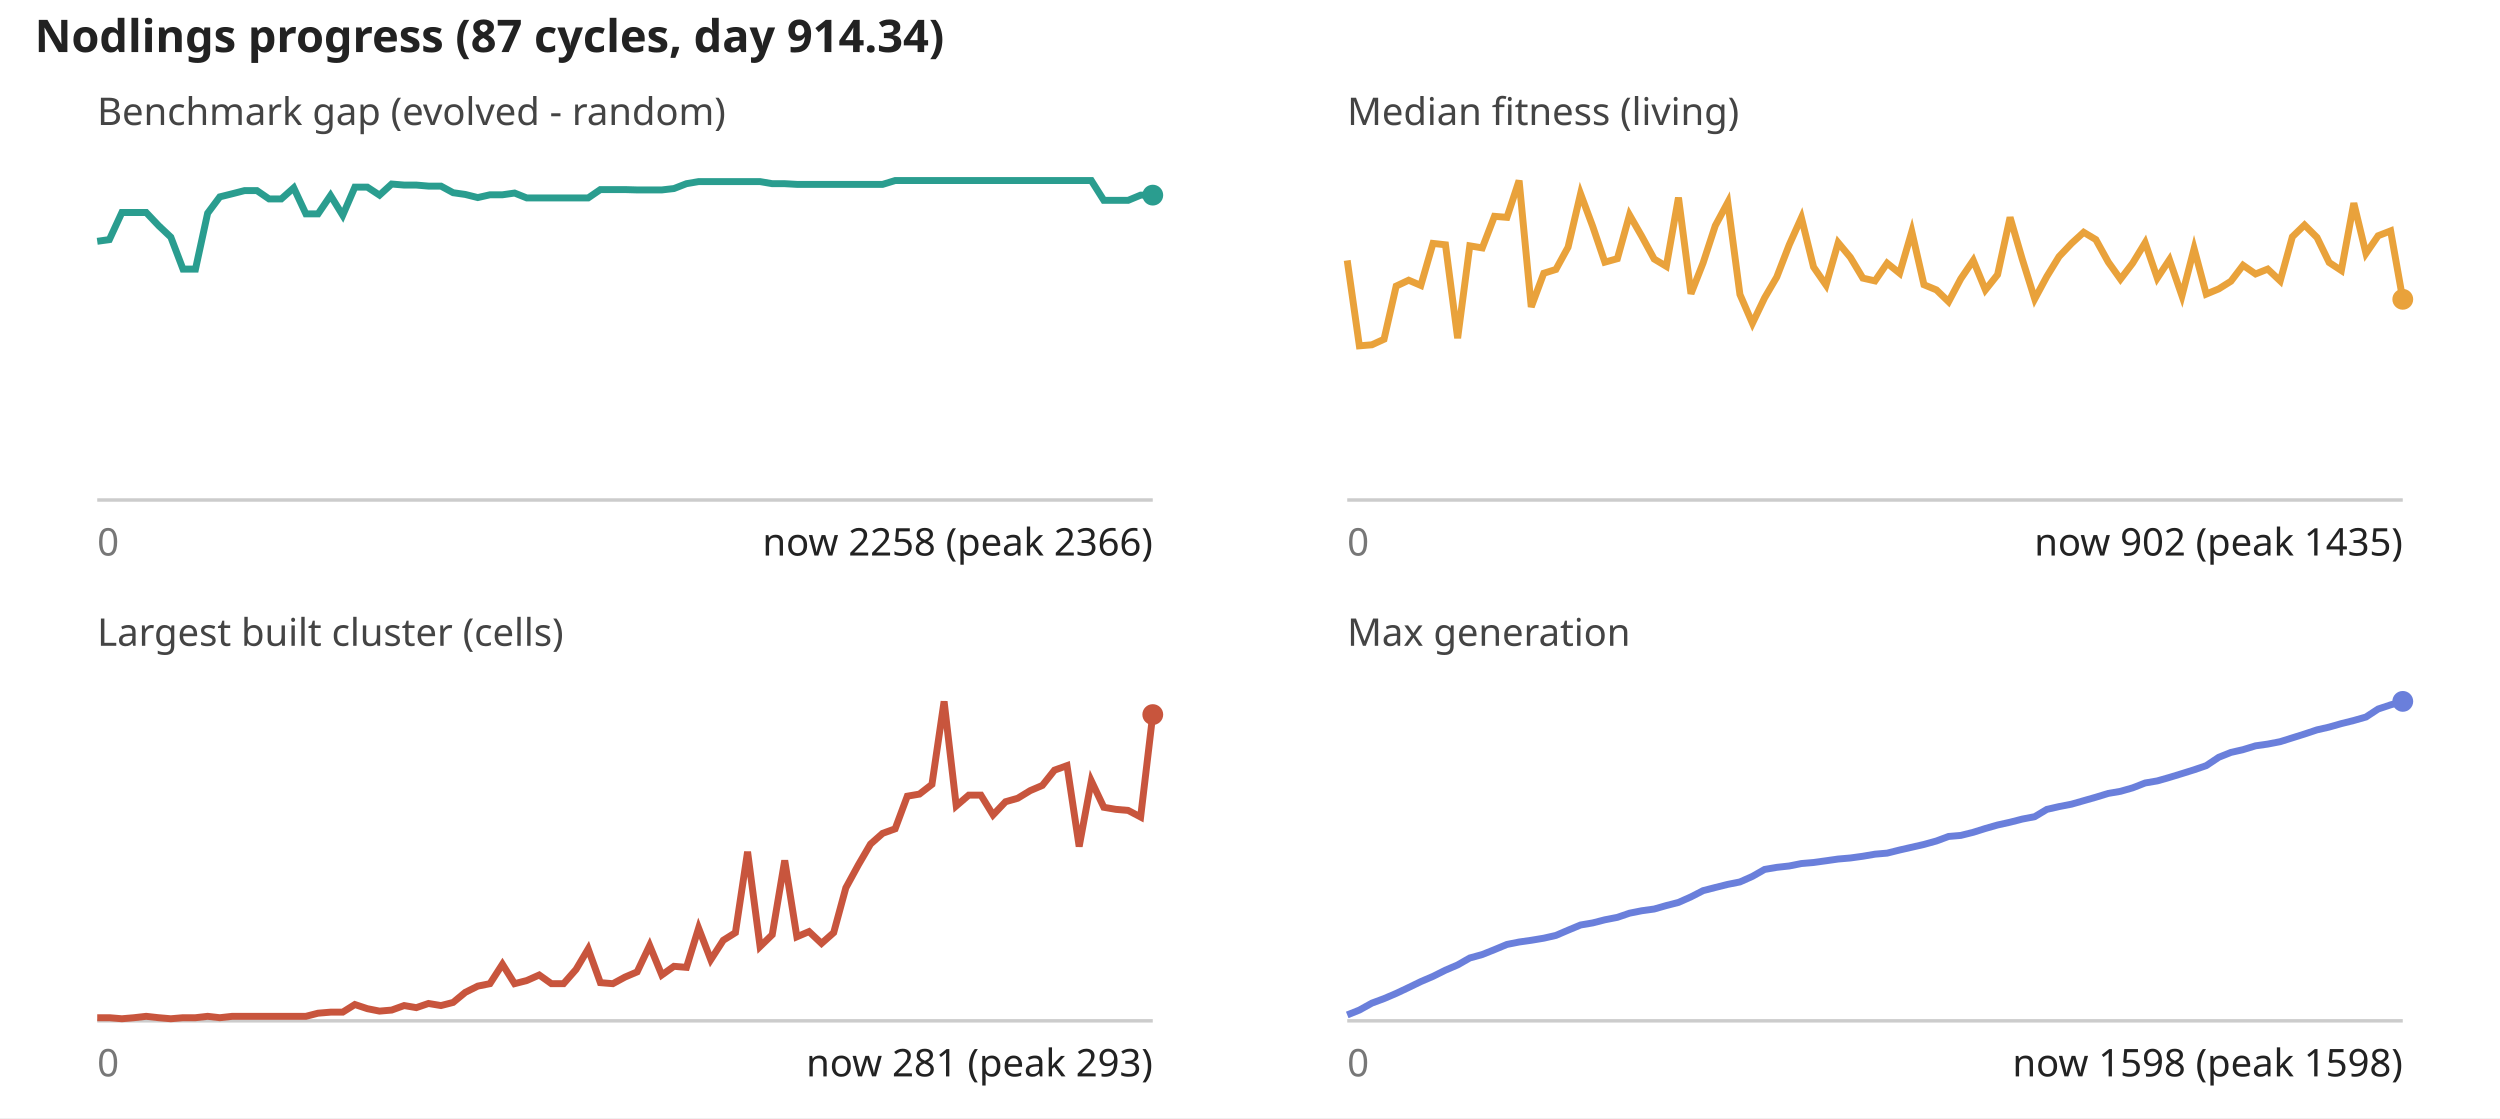
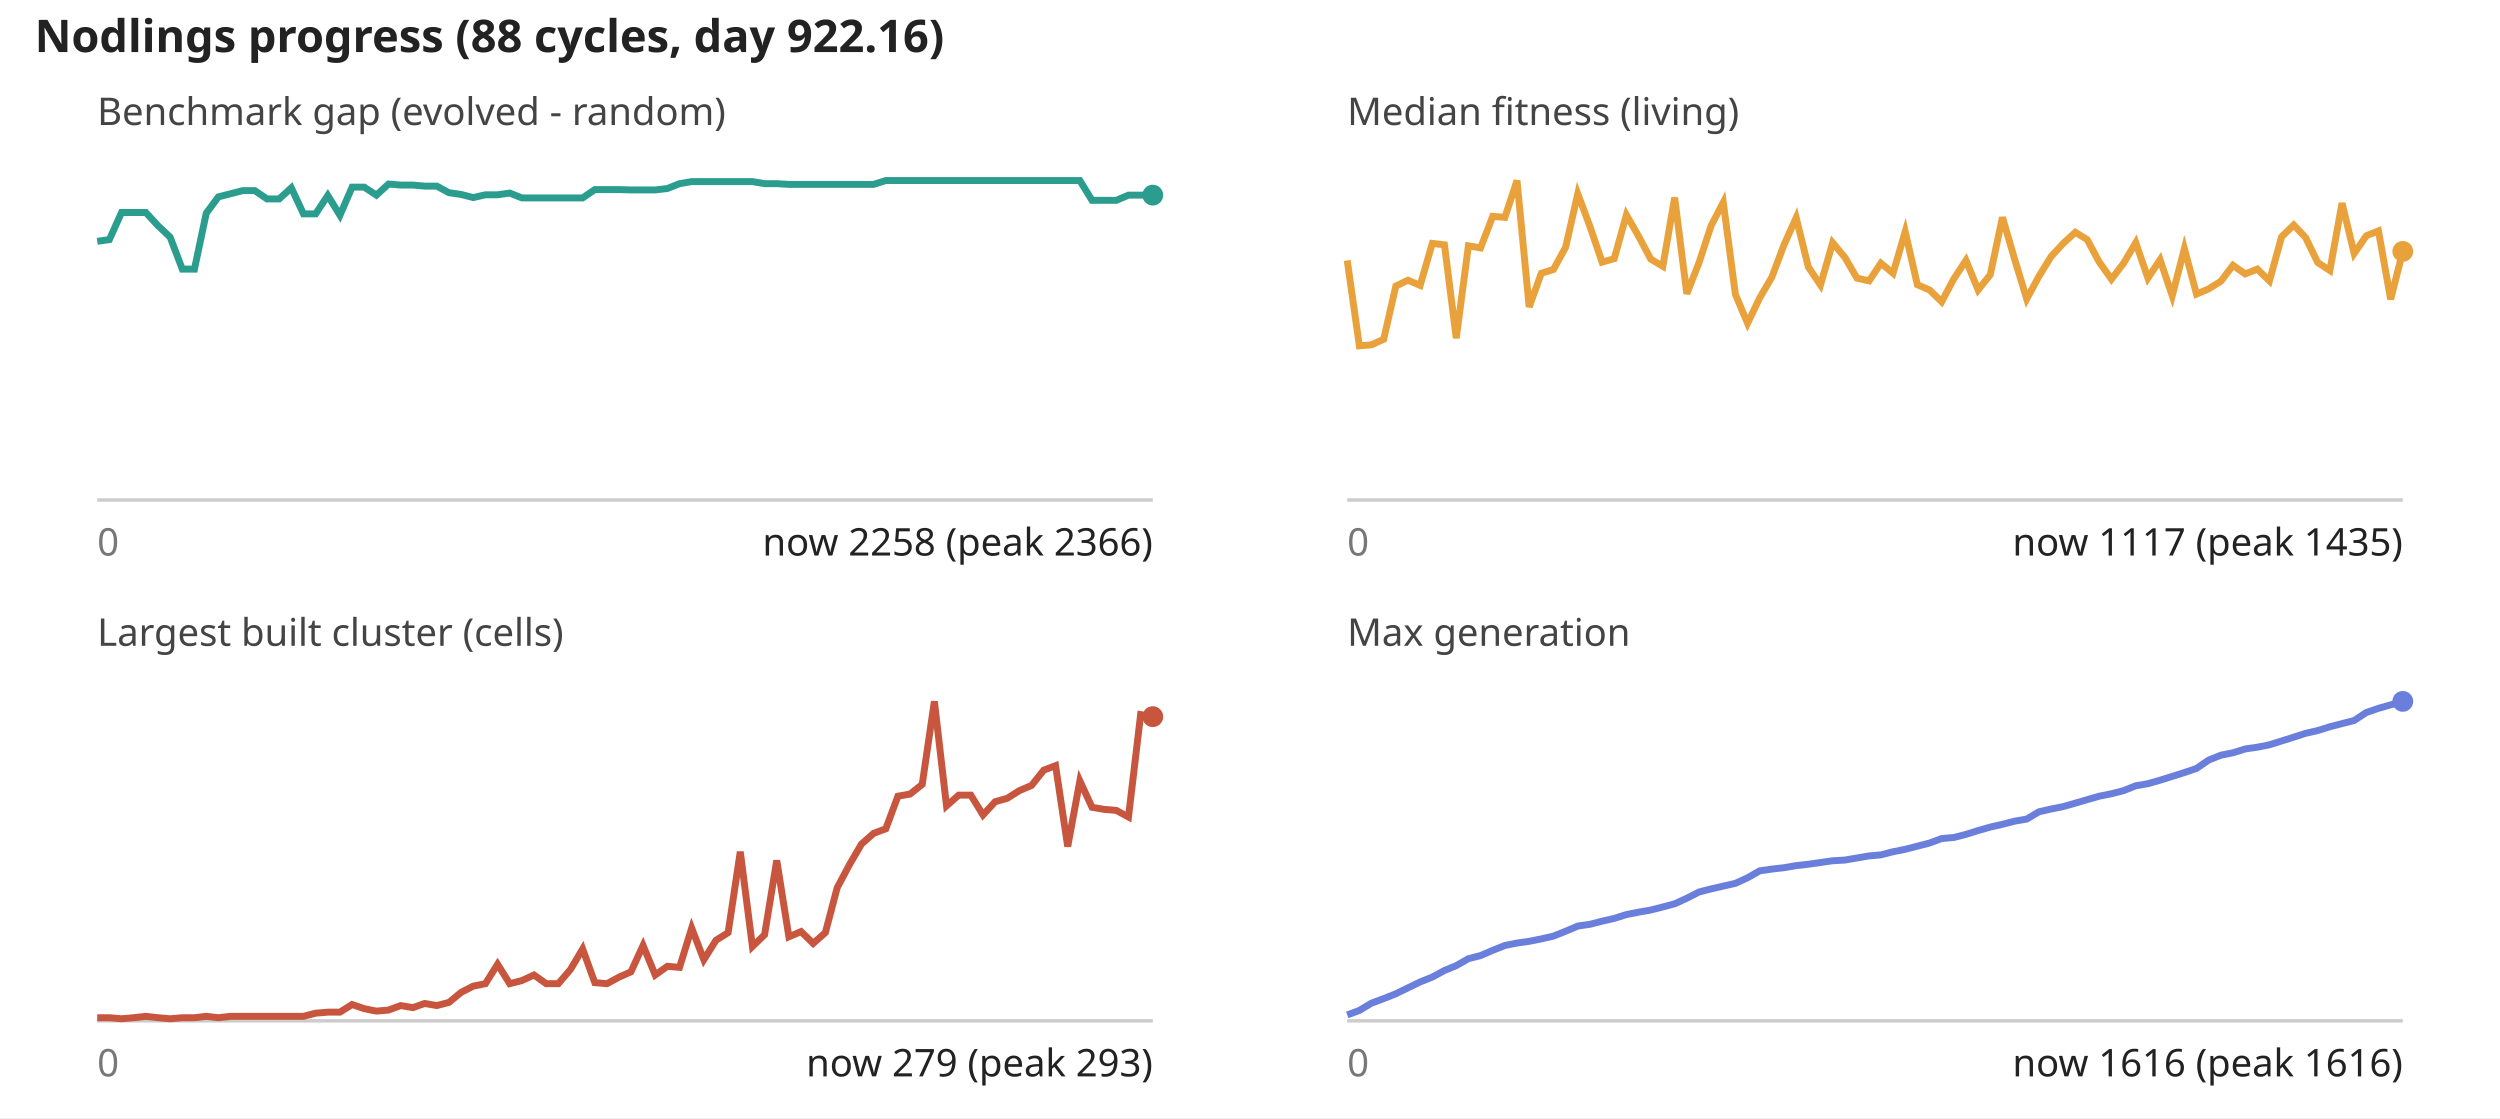
<svg xmlns="http://www.w3.org/2000/svg" viewBox="0 0 720 322" font-family="sans-serif" font-size="11">
  <rect width="100%" height="100%" fill="#fff" />
-   <text x="10" y="15" font-size="13" font-weight="bold" fill="#222">Nodlings progress (87 cycles, day 914.34)</text>
+   <text x="10" y="15" font-size="13" font-weight="bold" fill="#222">Nodlings progress (88 cycles, day 922.16)</text>
  <text x="28" y="36" fill="#444">Benchmark gap (evolved - random)</text>
  <line x1="28" y1="144" x2="332" y2="144" stroke="#ccc" />
-   <polyline fill="none" stroke="#2a9d8f" stroke-width="2" points="28.0,69.5 31.5,69.0 35.1,61.2 38.6,61.2 42.1,61.2 45.7,65.0 49.2,68.3 52.7,77.5 56.3,77.5 59.8,61.4 63.3,56.7 66.9,55.8 70.4,54.9 74.0,54.9 77.5,57.3 81.0,57.3 84.6,54.1 88.1,61.6 91.6,61.6 95.2,56.3 98.7,62.0 102.2,53.9 105.8,53.9 109.3,56.2 112.8,53.0 116.4,53.3 119.9,53.3 123.4,53.6 127.0,53.6 130.5,55.5 134.0,56.0 137.6,56.9 141.1,56.1 144.7,56.1 148.2,55.6 151.7,57.0 155.3,57.0 158.8,57.0 162.3,57.0 165.9,57.0 169.4,57.0 172.9,54.6 176.5,54.6 180.0,54.6 183.5,54.7 187.1,54.7 190.6,54.7 194.1,54.3 197.7,52.9 201.2,52.3 204.7,52.3 208.3,52.3 211.8,52.3 215.3,52.3 218.9,52.3 222.4,52.9 226.0,52.9 229.5,53.1 233.0,53.1 236.6,53.1 240.1,53.1 243.6,53.1 247.2,53.1 250.7,53.1 254.2,53.1 257.8,52.0 261.3,52.0 264.8,52.0 268.4,52.0 271.9,52.0 275.4,52.0 279.0,52.0 282.5,52.0 286.0,52.0 289.6,52.0 293.1,52.0 296.7,52.0 300.2,52.0 303.7,52.0 307.3,52.0 310.8,52.0 314.3,52.0 317.9,57.7 321.4,57.7 324.9,57.7 328.5,56.2 332.0,56.2" />
+   <polyline fill="none" stroke="#2a9d8f" stroke-width="2" points="28.0,69.5 31.5,69.0 35.0,61.2 38.5,61.2 42.0,61.2 45.5,65.0 49.0,68.3 52.5,77.5 56.0,77.5 59.4,61.4 62.9,56.7 66.4,55.8 69.9,54.9 73.4,54.9 76.9,57.3 80.4,57.3 83.9,54.1 87.4,61.6 90.9,61.6 94.4,56.3 97.9,62.0 101.4,53.9 104.9,53.9 108.4,56.2 111.9,53.0 115.4,53.3 118.9,53.3 122.3,53.6 125.8,53.6 129.3,55.5 132.8,56.0 136.3,56.9 139.8,56.1 143.3,56.1 146.8,55.6 150.3,57.0 153.8,57.0 157.3,57.0 160.8,57.0 164.3,57.0 167.8,57.0 171.3,54.6 174.8,54.6 178.3,54.6 181.7,54.7 185.2,54.7 188.7,54.7 192.2,54.3 195.7,52.9 199.2,52.3 202.7,52.3 206.2,52.3 209.7,52.3 213.2,52.3 216.7,52.3 220.2,52.9 223.7,52.9 227.2,53.1 230.7,53.1 234.2,53.1 237.7,53.1 241.1,53.1 244.6,53.1 248.1,53.1 251.6,53.1 255.1,52.0 258.6,52.0 262.1,52.0 265.6,52.0 269.1,52.0 272.6,52.0 276.1,52.0 279.6,52.0 283.1,52.0 286.6,52.0 290.1,52.0 293.6,52.0 297.1,52.0 300.6,52.0 304.0,52.0 307.5,52.0 311.0,52.0 314.5,57.7 318.0,57.7 321.5,57.7 325.0,56.2 328.5,56.2 332.0,56.2" />
  <circle cx="332.0" cy="56.2" r="3" fill="#2a9d8f" />
  <text x="28" y="160" fill="#777">0</text>
  <text x="332" y="160" text-anchor="end" fill="#222">now 2258 (peak 2366)</text>
  <text x="388" y="36" fill="#444">Median fitness (living)</text>
  <line x1="388" y1="144" x2="692" y2="144" stroke="#ccc" />
-   <polyline fill="none" stroke="#e9a23b" stroke-width="2" points="388.0,75.0 391.5,99.6 395.1,99.3 398.6,97.7 402.1,82.4 405.7,80.7 409.2,82.2 412.7,70.1 416.3,70.5 419.8,97.4 423.3,70.8 426.9,71.4 430.4,62.3 434.0,62.6 437.5,52.0 441.0,88.4 444.6,78.7 448.1,77.6 451.6,71.2 455.2,55.8 458.7,65.2 462.2,75.5 465.8,74.5 469.3,61.9 472.8,68.0 476.4,74.6 479.9,76.7 483.4,56.9 487.0,84.6 490.5,75.7 494.0,65.0 497.6,58.3 501.1,84.8 504.7,93.1 508.2,85.8 511.7,79.8 515.3,70.5 518.8,62.7 522.3,76.9 525.9,82.1 529.4,69.9 532.9,74.1 536.5,80.1 540.0,80.9 543.5,75.8 547.1,78.7 550.6,66.7 554.1,82.0 557.7,83.5 561.2,86.9 564.7,80.3 568.3,75.0 571.8,83.5 575.3,79.1 578.9,62.6 582.4,74.6 586.0,86.1 589.5,79.6 593.0,73.9 596.6,70.1 600.1,66.9 603.6,69.0 607.2,75.5 610.7,80.4 614.2,75.8 617.8,69.9 621.3,80.1 624.8,74.8 628.4,85.2 631.9,71.6 635.4,84.7 639.0,83.2 642.5,81.0 646.0,76.4 649.6,78.9 653.1,77.5 656.7,80.9 660.2,68.2 663.7,64.8 667.3,68.4 670.8,75.6 674.3,77.9 677.9,58.5 681.4,73.0 684.9,67.9 688.5,66.5 692.0,86.2" />
-   <circle cx="692.0" cy="86.2" r="3" fill="#e9a23b" />
+   <polyline fill="none" stroke="#e9a23b" stroke-width="2" points="388.0,75.0 391.5,99.6 395.0,99.3 398.5,97.7 402.0,82.4 405.5,80.7 409.0,82.2 412.5,70.1 416.0,70.5 419.4,97.4 422.9,70.8 426.4,71.4 429.9,62.3 433.4,62.6 436.9,52.0 440.4,88.4 443.9,78.7 447.4,77.6 450.9,71.2 454.4,55.8 457.9,65.2 461.4,75.5 464.9,74.5 468.4,61.9 471.9,68.0 475.4,74.6 478.9,76.7 482.3,56.9 485.8,84.6 489.3,75.7 492.8,65.0 496.3,58.3 499.8,84.8 503.3,93.1 506.8,85.8 510.3,79.8 513.8,70.5 517.3,62.7 520.8,76.9 524.3,82.1 527.8,69.9 531.3,74.1 534.8,80.1 538.3,80.9 541.7,75.8 545.2,78.7 548.7,66.7 552.2,82.0 555.7,83.5 559.2,86.9 562.7,80.3 566.2,75.0 569.7,83.5 573.2,79.1 576.7,62.6 580.2,74.6 583.7,86.1 587.2,79.6 590.7,73.9 594.2,70.1 597.7,66.9 601.1,69.0 604.6,75.5 608.1,80.4 611.6,75.8 615.1,69.9 618.6,80.1 622.1,74.8 625.6,85.2 629.1,71.6 632.6,84.7 636.1,83.2 639.6,81.0 643.1,76.4 646.6,78.9 650.1,77.5 653.6,80.9 657.1,68.2 660.6,64.8 664.0,68.4 667.5,75.6 671.0,77.9 674.5,58.5 678.0,73.0 681.5,67.9 685.0,66.5 688.5,86.2 692.0,72.4" />
+   <circle cx="692.0" cy="72.4" r="3" fill="#e9a23b" />
  <text x="388" y="160" fill="#777">0</text>
-   <text x="692" y="160" text-anchor="end" fill="#222">now 902 (peak 1435)</text>
+   <text x="692" y="160" text-anchor="end" fill="#222">now 1117 (peak 1435)</text>
  <text x="28" y="186" fill="#444">Largest built cluster (cells)</text>
  <line x1="28" y1="294" x2="332" y2="294" stroke="#ccc" />
-   <polyline fill="none" stroke="#c8553d" stroke-width="2" points="28.0,293.1 31.5,293.1 35.1,293.4 38.6,293.1 42.1,292.7 45.7,293.1 49.2,293.4 52.7,293.1 56.3,293.1 59.8,292.7 63.3,293.1 66.9,292.7 70.4,292.7 74.0,292.7 77.5,292.7 81.0,292.7 84.6,292.7 88.1,292.7 91.6,291.8 95.2,291.5 98.7,291.5 102.2,289.3 105.8,290.5 109.3,291.2 112.8,290.9 116.4,289.6 119.9,290.2 123.4,289.0 127.0,289.6 130.5,288.7 134.0,285.8 137.6,284.0 141.1,283.3 144.7,277.7 148.2,283.3 151.7,282.4 155.3,280.8 158.8,283.3 162.3,283.3 165.9,279.2 169.4,273.3 172.9,283.0 176.5,283.3 180.0,281.4 183.5,279.9 187.1,272.3 190.6,280.8 194.1,278.3 197.7,278.6 201.2,267.3 204.7,276.4 208.3,270.8 211.8,268.6 215.3,245.3 218.9,272.6 222.4,269.2 226.0,247.8 229.5,269.8 233.0,268.3 236.6,271.7 240.1,268.6 243.6,255.7 247.2,249.1 250.7,243.1 254.2,240.0 257.8,238.7 261.3,229.3 264.8,228.7 268.4,225.9 271.9,202.0 275.4,232.1 279.0,229.0 282.5,229.0 286.0,234.7 289.6,230.9 293.1,229.9 296.7,227.7 300.2,226.2 303.7,221.8 307.3,220.5 310.8,243.8 314.3,224.9 317.9,232.5 321.4,233.1 324.9,233.4 328.5,235.3 332.0,205.8" />
-   <circle cx="332.0" cy="205.8" r="3" fill="#c8553d" />
+   <polyline fill="none" stroke="#c8553d" stroke-width="2" points="28.0,293.1 31.5,293.1 35.0,293.4 38.5,293.1 42.0,292.7 45.5,293.1 49.0,293.4 52.5,293.1 56.0,293.1 59.4,292.7 62.9,293.1 66.4,292.7 69.9,292.7 73.4,292.7 76.9,292.7 80.4,292.7 83.9,292.7 87.4,292.7 90.9,291.8 94.4,291.5 97.9,291.5 101.4,289.3 104.9,290.5 108.4,291.2 111.9,290.9 115.4,289.6 118.9,290.2 122.3,289.0 125.8,289.6 129.3,288.7 132.8,285.8 136.3,284.0 139.8,283.3 143.3,277.7 146.8,283.3 150.3,282.4 153.8,280.8 157.3,283.3 160.8,283.3 164.3,279.2 167.8,273.3 171.3,283.0 174.8,283.3 178.3,281.4 181.7,279.9 185.2,272.3 188.7,280.8 192.2,278.3 195.7,278.6 199.2,267.3 202.7,276.4 206.2,270.8 209.7,268.6 213.2,245.3 216.7,272.6 220.2,269.2 223.7,247.8 227.2,269.8 230.7,268.3 234.2,271.7 237.7,268.6 241.1,255.7 244.6,249.1 248.1,243.1 251.6,240.0 255.1,238.7 258.6,229.3 262.1,228.7 265.6,225.9 269.1,202.0 272.6,232.1 276.1,229.0 279.6,229.0 283.1,234.7 286.6,230.9 290.1,229.9 293.6,227.7 297.1,226.2 300.6,221.8 304.0,220.5 307.5,243.8 311.0,224.9 314.5,232.5 318.0,233.1 321.5,233.4 325.0,235.3 328.5,205.8 332.0,206.4" />
+   <circle cx="332.0" cy="206.4" r="3" fill="#c8553d" />
  <text x="28" y="310" fill="#777">0</text>
-   <text x="332" y="310" text-anchor="end" fill="#222">now 281 (peak 293)</text>
+   <text x="332" y="310" text-anchor="end" fill="#222">now 279 (peak 293)</text>
  <text x="388" y="186" fill="#444">Max generation</text>
  <line x1="388" y1="294" x2="692" y2="294" stroke="#ccc" />
-   <polyline fill="none" stroke="#6a7fdb" stroke-width="2" points="388.0,292.3 391.5,290.9 395.1,288.9 398.6,287.6 402.1,286.1 405.7,284.4 409.2,282.7 412.7,281.2 416.3,279.4 419.8,277.9 423.3,275.9 426.9,274.9 430.4,273.5 434.0,272.0 437.5,271.3 441.0,270.8 444.6,270.2 448.1,269.4 451.6,267.9 455.2,266.4 458.7,265.8 462.2,264.9 465.8,264.2 469.3,263.0 472.8,262.3 476.4,261.8 479.9,260.8 483.4,259.9 487.0,258.3 490.5,256.5 494.0,255.6 497.6,254.7 501.1,254.0 504.7,252.4 508.2,250.4 511.7,249.8 515.3,249.4 518.8,248.7 522.3,248.4 525.9,247.9 529.4,247.4 532.9,247.1 536.5,246.6 540.0,246.0 543.5,245.7 547.1,244.8 550.6,244.0 554.1,243.2 557.7,242.2 561.2,240.9 564.7,240.6 568.3,239.7 571.8,238.6 575.3,237.6 578.9,236.8 582.4,235.9 586.0,235.2 589.5,233.1 593.0,232.3 596.6,231.6 600.1,230.6 603.6,229.6 607.2,228.5 610.7,227.9 614.2,226.9 617.8,225.5 621.3,224.9 624.8,223.9 628.4,222.8 631.9,221.7 635.4,220.5 639.0,218.1 642.5,216.7 646.0,215.9 649.6,214.8 653.1,214.3 656.7,213.6 660.2,212.5 663.7,211.4 667.3,210.2 670.8,209.4 674.3,208.4 677.9,207.5 681.4,206.5 684.9,204.2 688.5,203.0 692.0,202.0" />
+   <polyline fill="none" stroke="#6a7fdb" stroke-width="2" points="388.0,292.3 391.5,291.0 395.0,288.9 398.5,287.6 402.0,286.2 405.5,284.5 409.0,282.8 412.5,281.4 416.0,279.5 419.4,278.1 422.9,276.1 426.4,275.2 429.9,273.7 433.4,272.3 436.9,271.6 440.4,271.1 443.9,270.4 447.4,269.6 450.9,268.2 454.4,266.7 457.9,266.2 461.4,265.3 464.9,264.5 468.4,263.4 471.9,262.7 475.4,262.1 478.9,261.2 482.3,260.3 485.8,258.7 489.3,256.9 492.8,256.0 496.3,255.2 499.8,254.4 503.3,252.8 506.8,250.8 510.3,250.3 513.8,249.9 517.3,249.3 520.8,248.9 524.3,248.4 527.8,247.9 531.3,247.7 534.8,247.1 538.3,246.5 541.7,246.2 545.2,245.3 548.7,244.6 552.2,243.7 555.7,242.8 559.2,241.5 562.7,241.2 566.2,240.3 569.7,239.2 573.2,238.2 576.7,237.4 580.2,236.5 583.7,235.9 587.2,233.8 590.7,233.0 594.2,232.3 597.7,231.3 601.1,230.3 604.6,229.3 608.1,228.6 611.6,227.7 615.1,226.3 618.6,225.7 622.1,224.7 625.6,223.6 629.1,222.5 632.6,221.3 636.1,218.9 639.6,217.5 643.1,216.8 646.6,215.7 650.1,215.2 653.6,214.5 657.1,213.4 660.6,212.3 664.0,211.2 667.5,210.4 671.0,209.3 674.5,208.4 678.0,207.5 681.5,205.2 685.0,204.0 688.5,203.0 692.0,202.0" />
  <circle cx="692.0" cy="202.0" r="3" fill="#6a7fdb" />
  <text x="388" y="310" fill="#777">0</text>
-   <text x="692" y="310" text-anchor="end" fill="#222">now 1598 (peak 1598)</text>
+   <text x="692" y="310" text-anchor="end" fill="#222">now 1616 (peak 1616)</text>
</svg>
